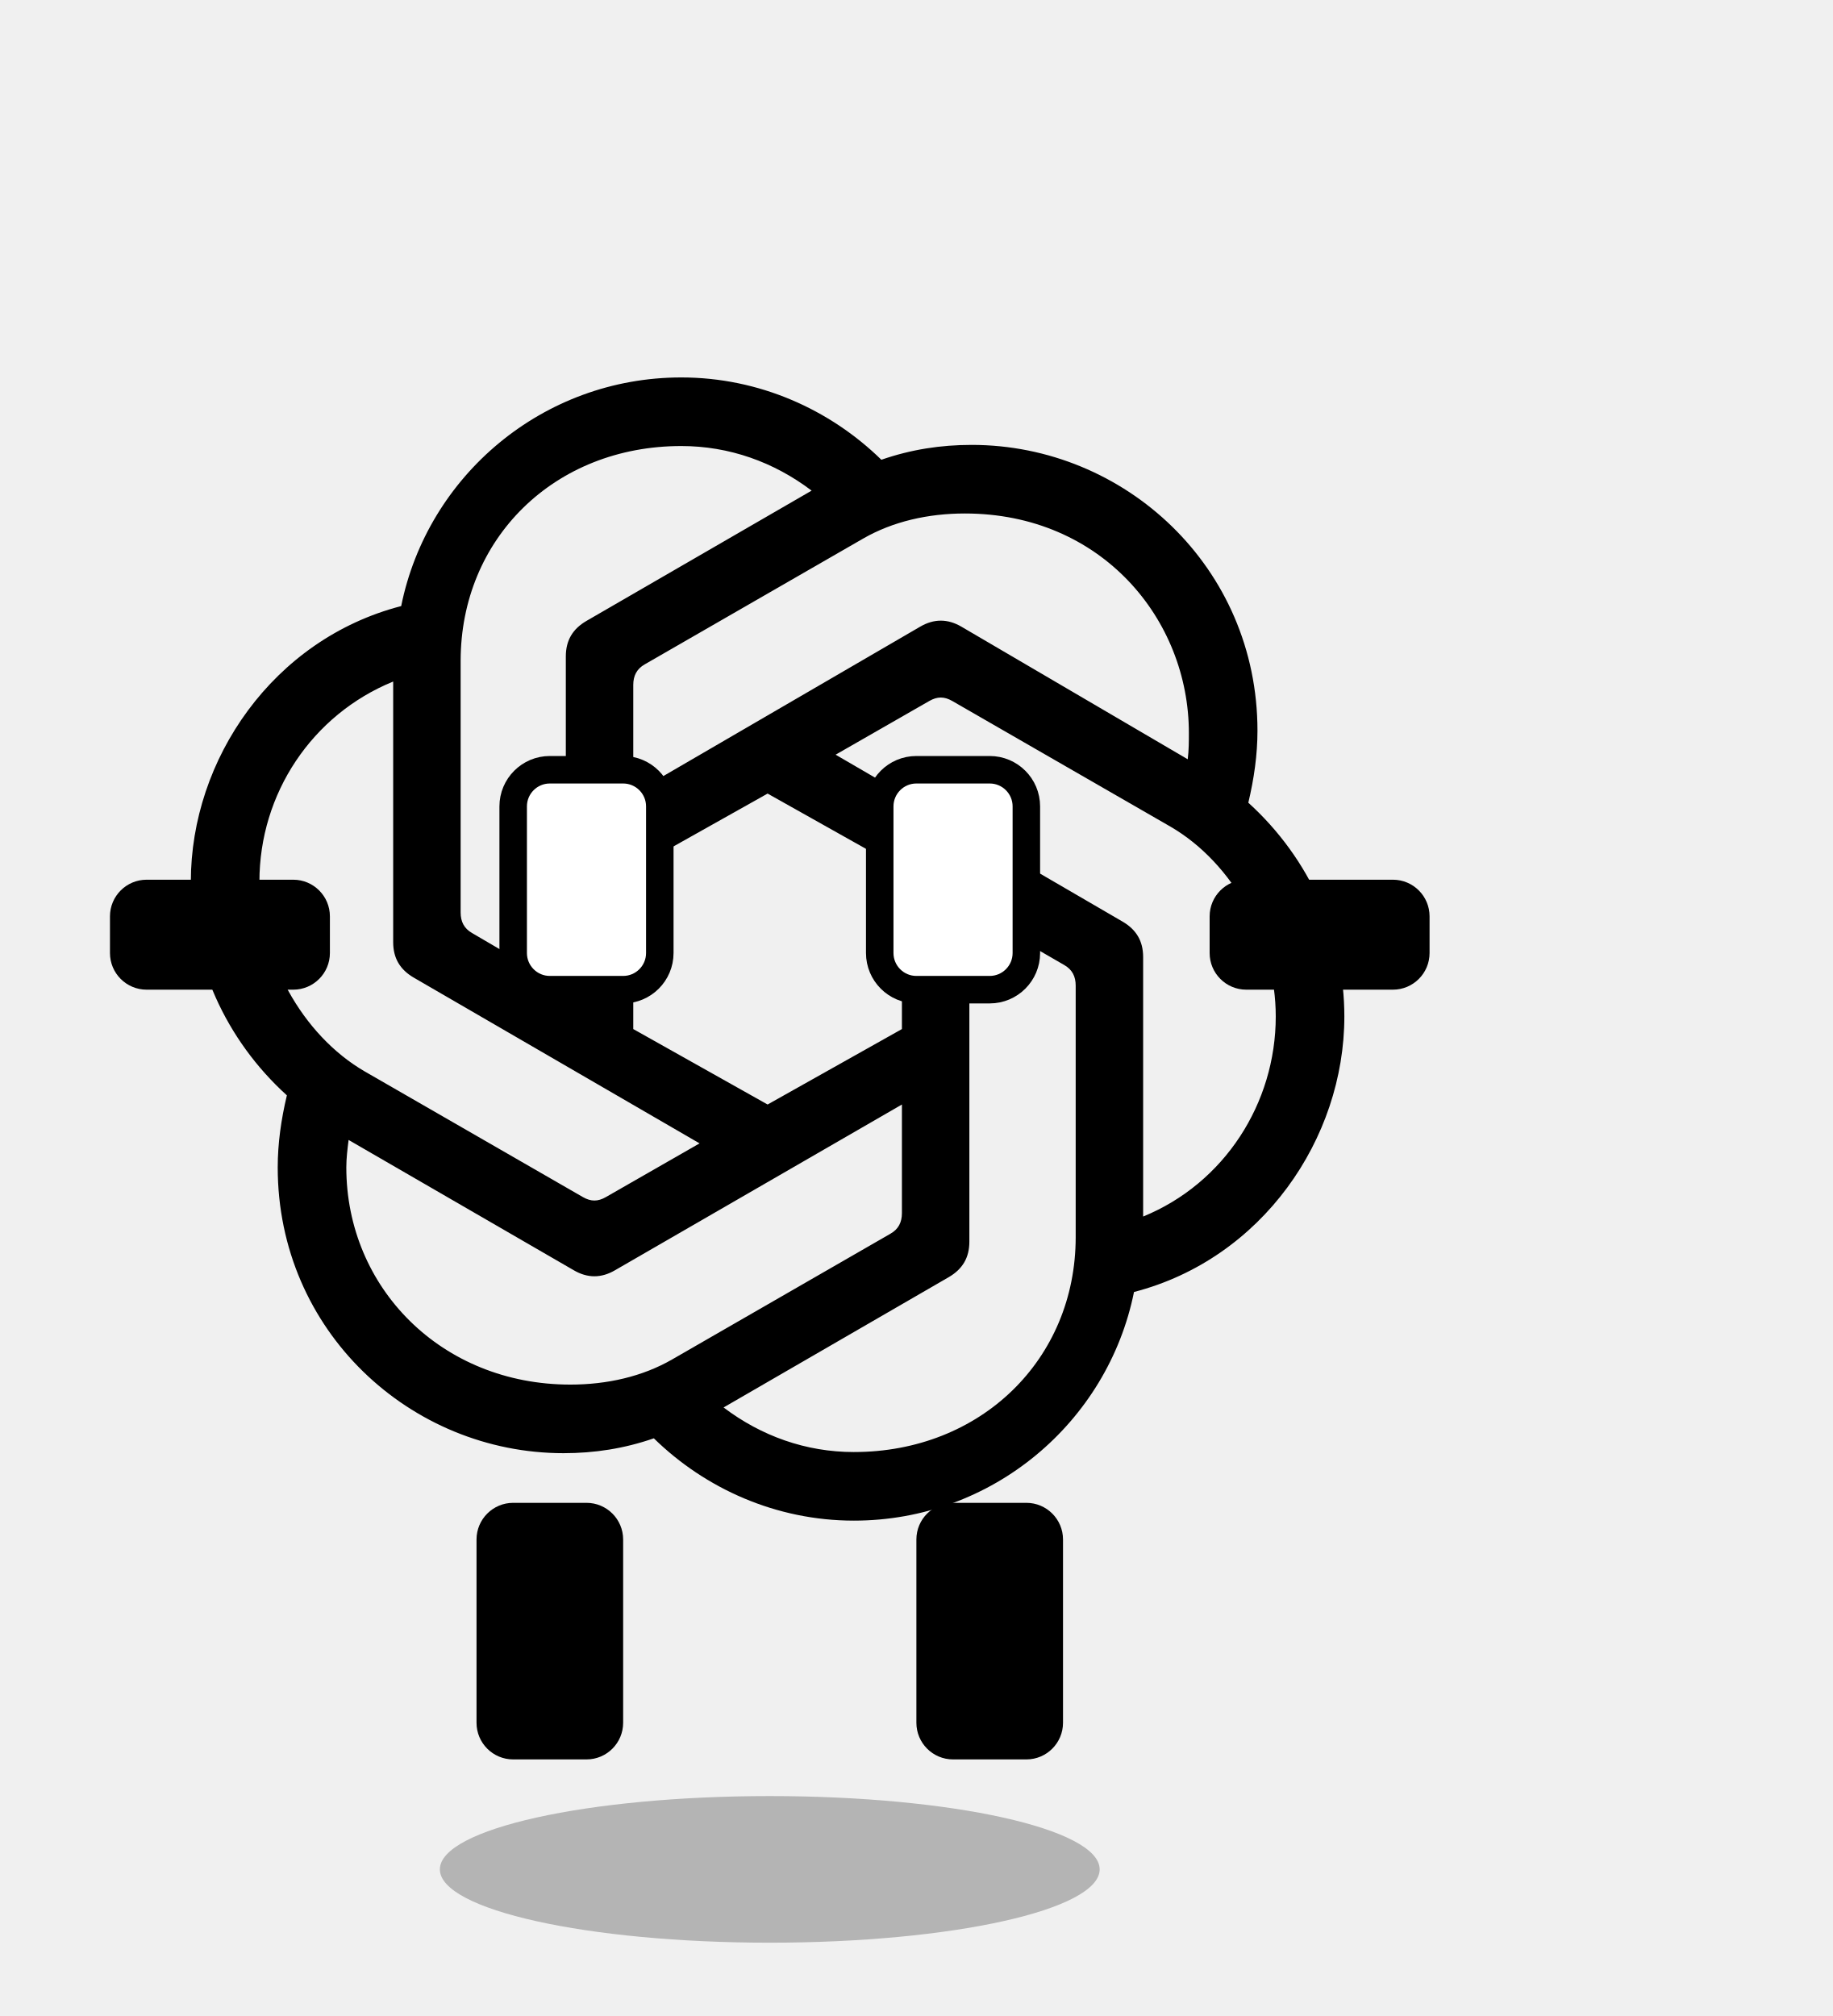
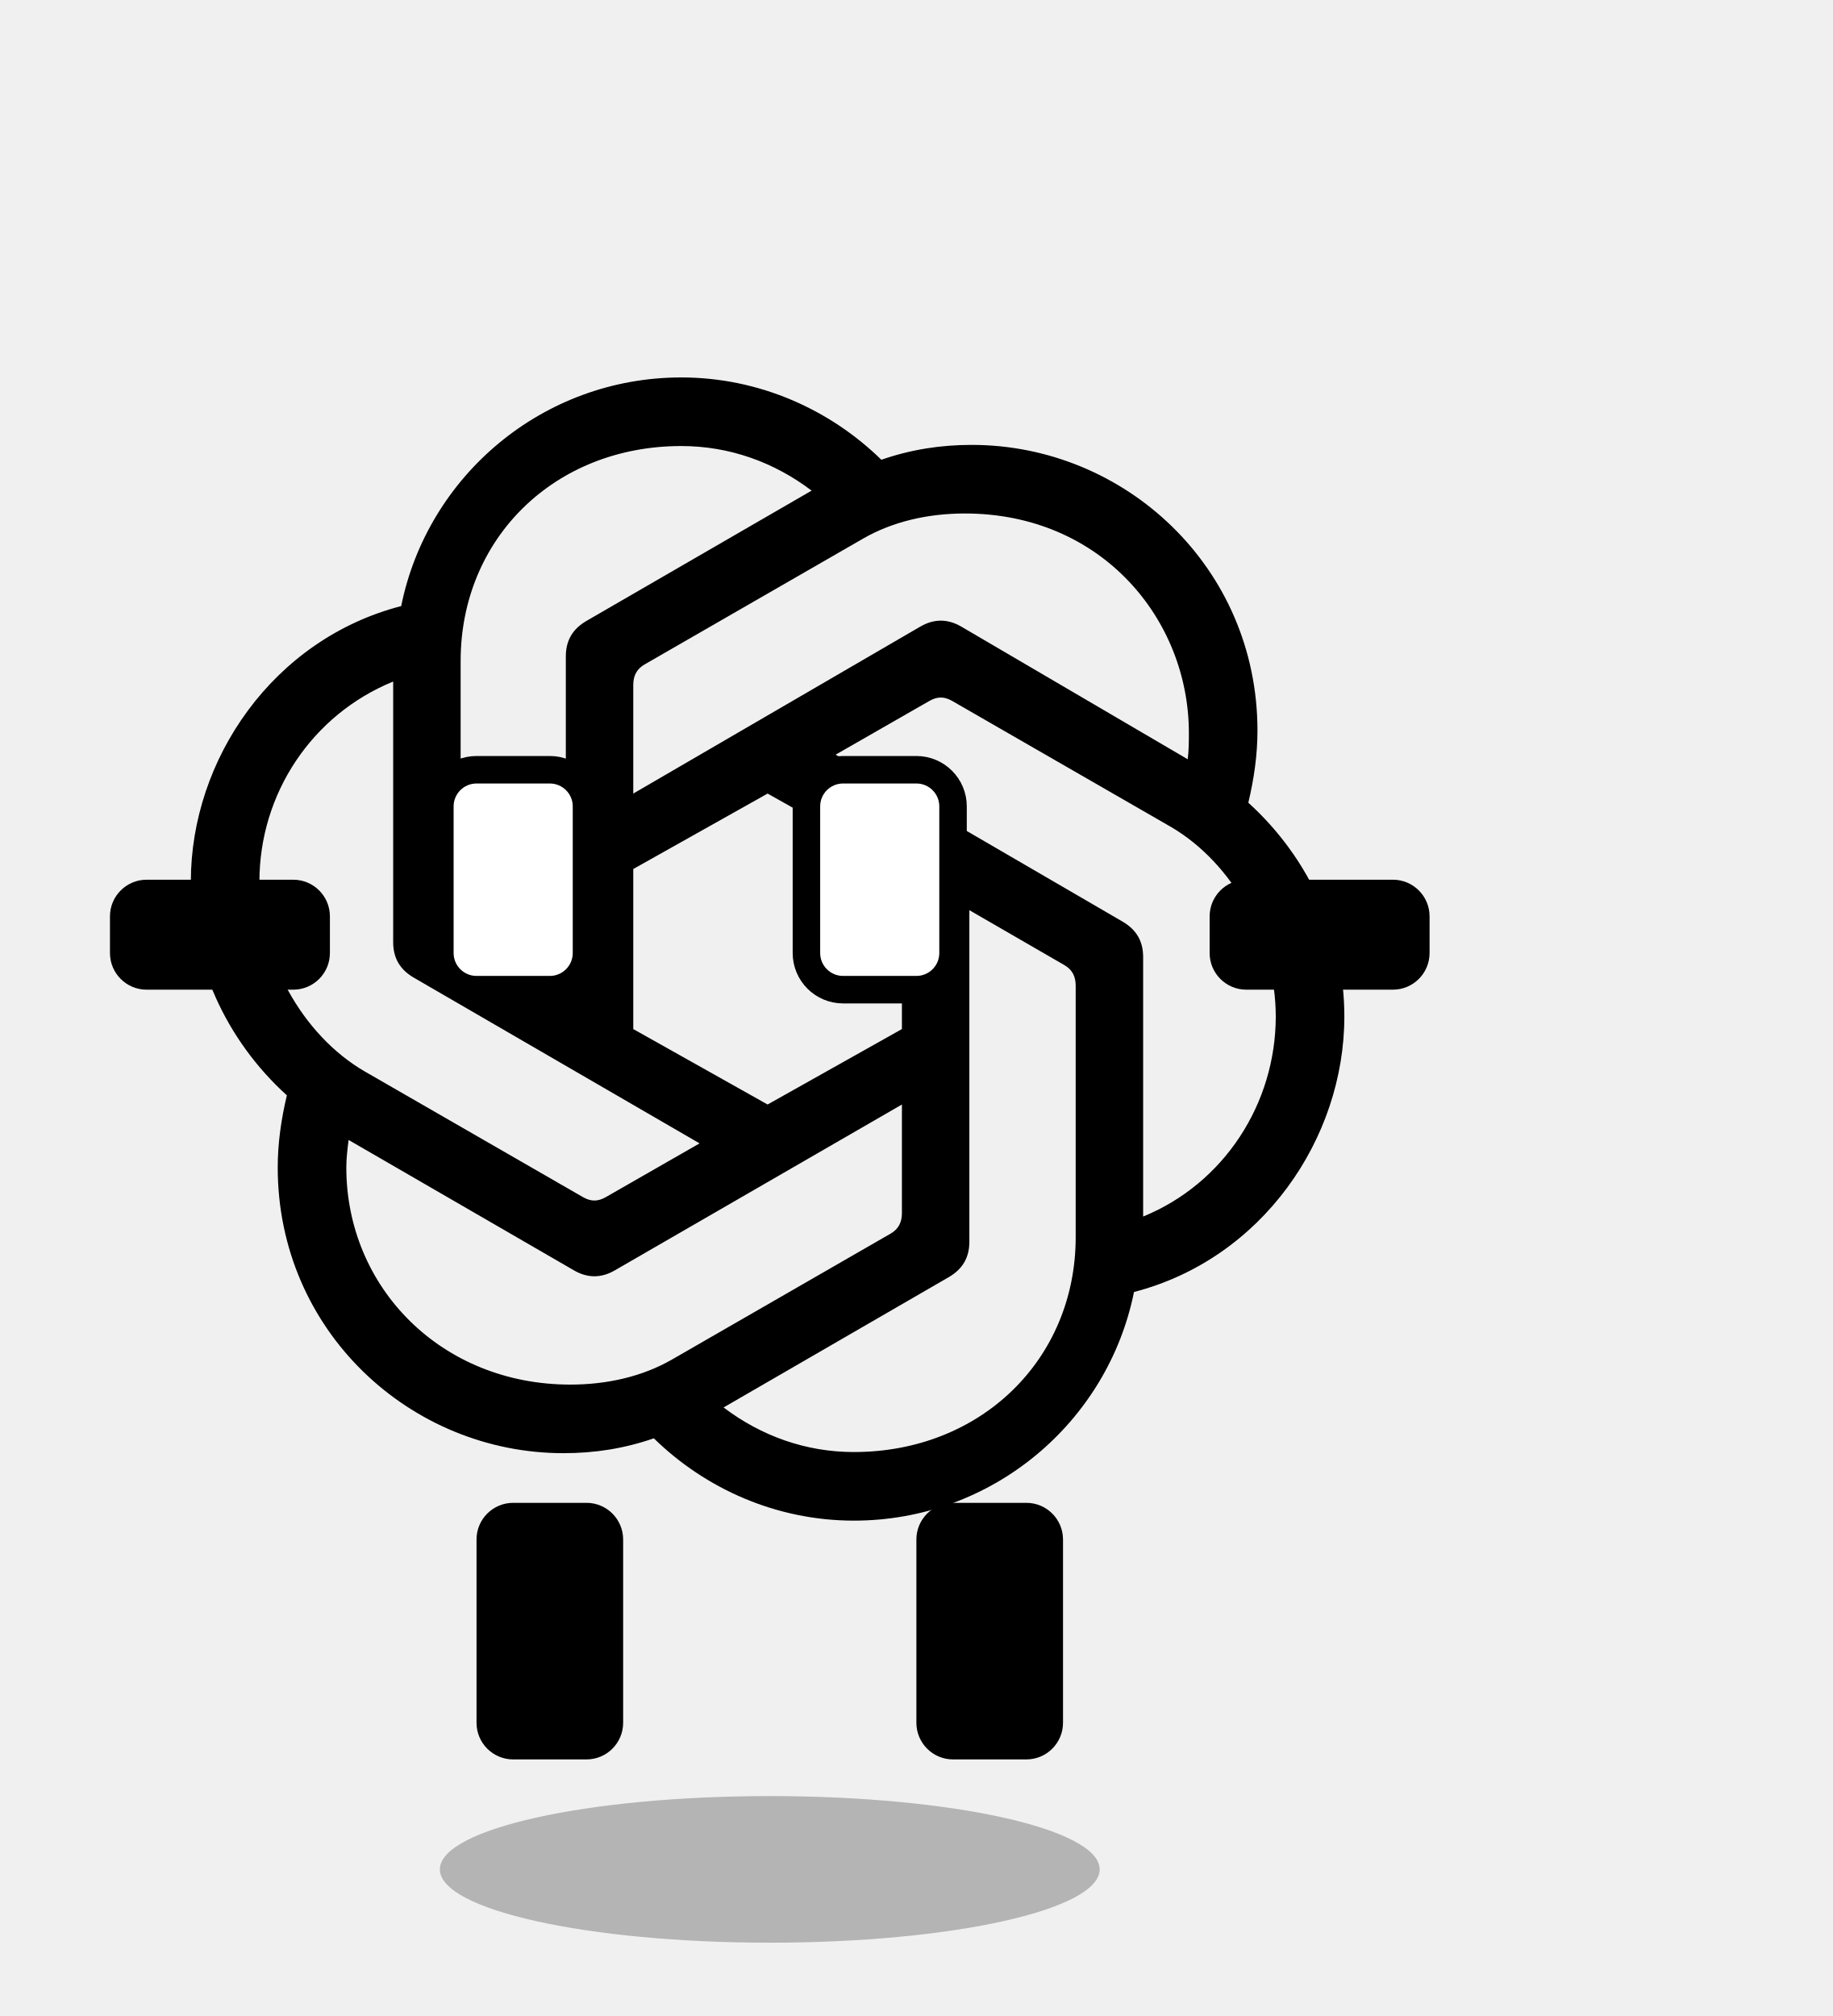
<svg xmlns="http://www.w3.org/2000/svg" viewBox="0 0 100 110" width="140" height="154">
  <style>
    .codex-body {
-       animation: bounce 0.4s ease-in-out infinite;
+       animation: frightened-bounce 0.3s ease-in-out infinite, tremble 0.08s linear infinite, tilt-sway 0.6s ease-in-out infinite;
+       transform-origin: 42px 80px;
+       animation-delay: 0.05s;
    }
    .left-leg {
-       animation: run-left 0.4s ease-in-out infinite;
+       animation: panic-run-left 0.25s ease-in-out infinite;
      transform-origin: 30px 82px;
+       animation-delay: 0.05s;
    }
    .right-leg {
-       animation: run-right 0.4s ease-in-out infinite;
+       animation: panic-run-right 0.25s ease-in-out infinite;
      transform-origin: 54px 82px;
+       animation-delay: 0.05s;
    }
    .left-arm {
-       animation: arm-run-left 0.4s ease-in-out infinite;
+       animation: flail-left 0.2s ease-in-out infinite;
      transform-origin: 18px 51px;
+       animation-delay: 0.05s;
    }
    .right-arm {
-       animation: arm-run-right 0.4s ease-in-out infinite;
+       animation: flail-right 0.2s ease-in-out infinite;
      transform-origin: 66px 51px;
+       animation-delay: 0.05s;
    }
-     @keyframes bounce {
-       0%, 100% { transform: translateY(0); }
-       50% { transform: translateY(-4px); }
+     @keyframes frightened-bounce {
+       0%, 100% { transform: translateY(0) translateX(0); }
+       25% { transform: translateY(-6px) translateX(2px); }
+       50% { transform: translateY(-3px) translateX(-1px); }
+       75% { transform: translateY(-8px) translateX(1px); }
    }
-     @keyframes run-left {
-       0%, 100% { transform: rotate(-25deg); }
-       50% { transform: rotate(25deg); }
+     @keyframes tremble {
+       0%, 100% { transform: translateX(0); }
+       25% { transform: translateX(-1px); }
+       75% { transform: translateX(1px); }
    }
-     @keyframes run-right {
-       0%, 100% { transform: rotate(25deg); }
-       50% { transform: rotate(-25deg); }
+     @keyframes tilt-sway {
+       0%, 100% { transform: rotate(8deg); }
+       30% { transform: rotate(12deg); }
+       60% { transform: rotate(5deg); }
    }
-     @keyframes arm-run-left {
-       0%, 100% { transform: rotate(20deg); }
-       50% { transform: rotate(-20deg); }
+     @keyframes panic-run-left {
+       0%, 100% { transform: rotate(-35deg); }
+       50% { transform: rotate(35deg); }
    }
-     @keyframes arm-run-right {
-       0%, 100% { transform: rotate(-20deg); }
-       50% { transform: rotate(20deg); }
+     @keyframes panic-run-right {
+       0%, 100% { transform: rotate(35deg); }
+       50% { transform: rotate(-35deg); }
+     }
+     @keyframes flail-left {
+       0%, 100% { transform: rotate(30deg) translateY(-2px); }
+       50% { transform: rotate(-25deg) translateY(2px); }
+     }
+     @keyframes flail-right {
+       0%, 100% { transform: rotate(-30deg) translateY(2px); }
+       50% { transform: rotate(25deg) translateY(-2px); }
    }
    .eye {
-       animation: blink 0.8s ease-in-out infinite;
+       animation: nervous-blink 0.5s ease-in-out infinite;
+       animation-delay: 0.1s;
    }
-     @keyframes blink {
-       0%, 42%, 50%, 100% { transform: scaleY(1); }
-       45%, 47% { transform: scaleY(0.1); }
+     @keyframes nervous-blink {
+       0%, 30%, 40%, 70%, 80%, 100% { transform: scaleY(1); }
+       35%, 75% { transform: scaleY(0.1); }
+     }
+     .shadow {
+       animation: shadow-pulse 0.3s ease-in-out infinite;
+       animation-delay: 0.05s;
+     }
+     @keyframes shadow-pulse {
+       0%, 100% { transform: scale(1, 1); opacity: 0.25; }
+       50% { transform: scale(0.9, 0.8); opacity: 0.15; }
    }
  </style>
-   <ellipse cx="42" cy="102" rx="18" ry="4" fill="#000" opacity="0.25" />
+   <ellipse class="shadow" cx="42" cy="102" rx="18" ry="4" fill="#000" opacity="0.25" />
  <g class="codex-body">
    <g transform="translate(-5, 5) scale(0.13)">
      <path d="M304.246 294.611V249.028C304.246 245.189 305.687 242.309 309.044 240.392L400.692 187.612C413.167 180.415 428.042 177.058 443.394 177.058C500.971 177.058 537.44 221.682 537.44 269.182C537.44 272.54 537.44 276.379 536.959 280.218L441.954 224.558C436.197 221.201 430.437 221.201 424.68 224.558L304.246 294.611ZM518.245 472.145V363.224C518.245 356.505 515.364 351.707 509.608 348.349L389.174 278.296L428.519 255.743C431.877 253.826 434.757 253.826 438.115 255.743L529.762 308.523C556.154 323.879 573.905 356.505 573.905 388.171C573.905 424.636 552.315 458.225 518.245 472.141V472.145ZM275.937 376.182L236.592 353.152C233.235 351.235 231.794 348.354 231.794 344.515V238.956C231.794 187.617 271.139 148.749 324.4 148.749C344.555 148.749 363.264 155.468 379.102 167.463L284.578 222.164C278.822 225.521 275.942 230.319 275.942 237.039V376.186L275.937 376.182ZM360.626 425.122L304.246 393.455V326.283L360.626 294.616L417.002 326.283V393.455L360.626 425.122ZM396.852 570.989C376.698 570.989 357.989 564.27 342.151 552.276L436.674 497.574C442.431 494.217 445.311 489.419 445.311 482.699V343.552L485.138 366.582C488.495 368.499 489.936 371.379 489.936 375.219V480.778C489.936 532.117 450.109 570.985 396.852 570.985V570.989ZM283.134 463.99L191.486 411.211C165.094 395.854 147.343 363.229 147.343 331.562C147.343 294.616 169.415 261.509 203.48 247.593V356.991C203.48 363.71 206.361 368.508 212.117 371.866L332.074 441.437L292.729 463.99C289.372 465.907 286.491 465.907 283.134 463.99ZM277.859 542.68C223.639 542.68 183.813 501.895 183.813 451.514C183.813 447.675 184.294 443.836 184.771 439.997L279.295 494.698C285.051 498.056 290.812 498.056 296.568 494.698L417.002 425.127V470.71C417.002 474.549 415.562 477.429 412.204 479.346L320.557 532.126C308.081 539.323 293.206 542.68 277.854 542.68H277.859ZM396.852 599.776C454.911 599.776 503.37 558.513 514.41 503.812C568.149 489.896 602.696 439.515 602.696 388.176C602.696 354.587 588.303 321.962 562.392 298.45C564.791 288.373 566.231 278.296 566.231 268.224C566.231 199.611 510.571 148.267 446.274 148.267C433.322 148.267 420.846 150.184 408.37 154.505C386.775 133.392 357.026 119.958 324.4 119.958C266.342 119.958 217.883 161.22 206.843 215.921C153.104 229.837 118.557 280.218 118.557 331.557C118.557 365.146 132.95 397.771 158.861 421.283C156.462 431.36 155.022 441.437 155.022 451.51C155.022 520.123 210.682 571.466 274.978 571.466C287.931 571.466 300.407 569.549 312.883 565.228C334.473 586.341 364.222 599.776 396.852 599.776Z" fill="black" />
    </g>
-     <rect class="eye" x="28" y="42" width="8" height="12" rx="2" fill="#FFFFFF" stroke="black" stroke-width="1.5" style="transform-origin: 32px 48px;" />
-     <rect class="eye" x="48" y="42" width="8" height="12" rx="2" fill="#FFFFFF" stroke="black" stroke-width="1.5" style="transform-origin: 52px 48px;" />
+     <rect class="eye" x="24" y="42" width="8" height="12" rx="2" fill="#FFFFFF" stroke="black" stroke-width="1.5" style="transform-origin: 28px 48px;" />
+     <rect class="eye" x="44" y="42" width="8" height="12" rx="2" fill="#FFFFFF" stroke="black" stroke-width="1.5" style="transform-origin: 48px 48px;" />
  </g>
  <rect class="left-arm" x="6" y="48" width="12" height="6" rx="2" fill="black" />
  <rect class="right-arm" x="66" y="48" width="12" height="6" rx="2" fill="black" />
  <rect class="left-leg" x="26" y="82" width="8" height="14" rx="2" fill="black" />
  <rect class="right-leg" x="50" y="82" width="8" height="14" rx="2" fill="black" />
</svg>
